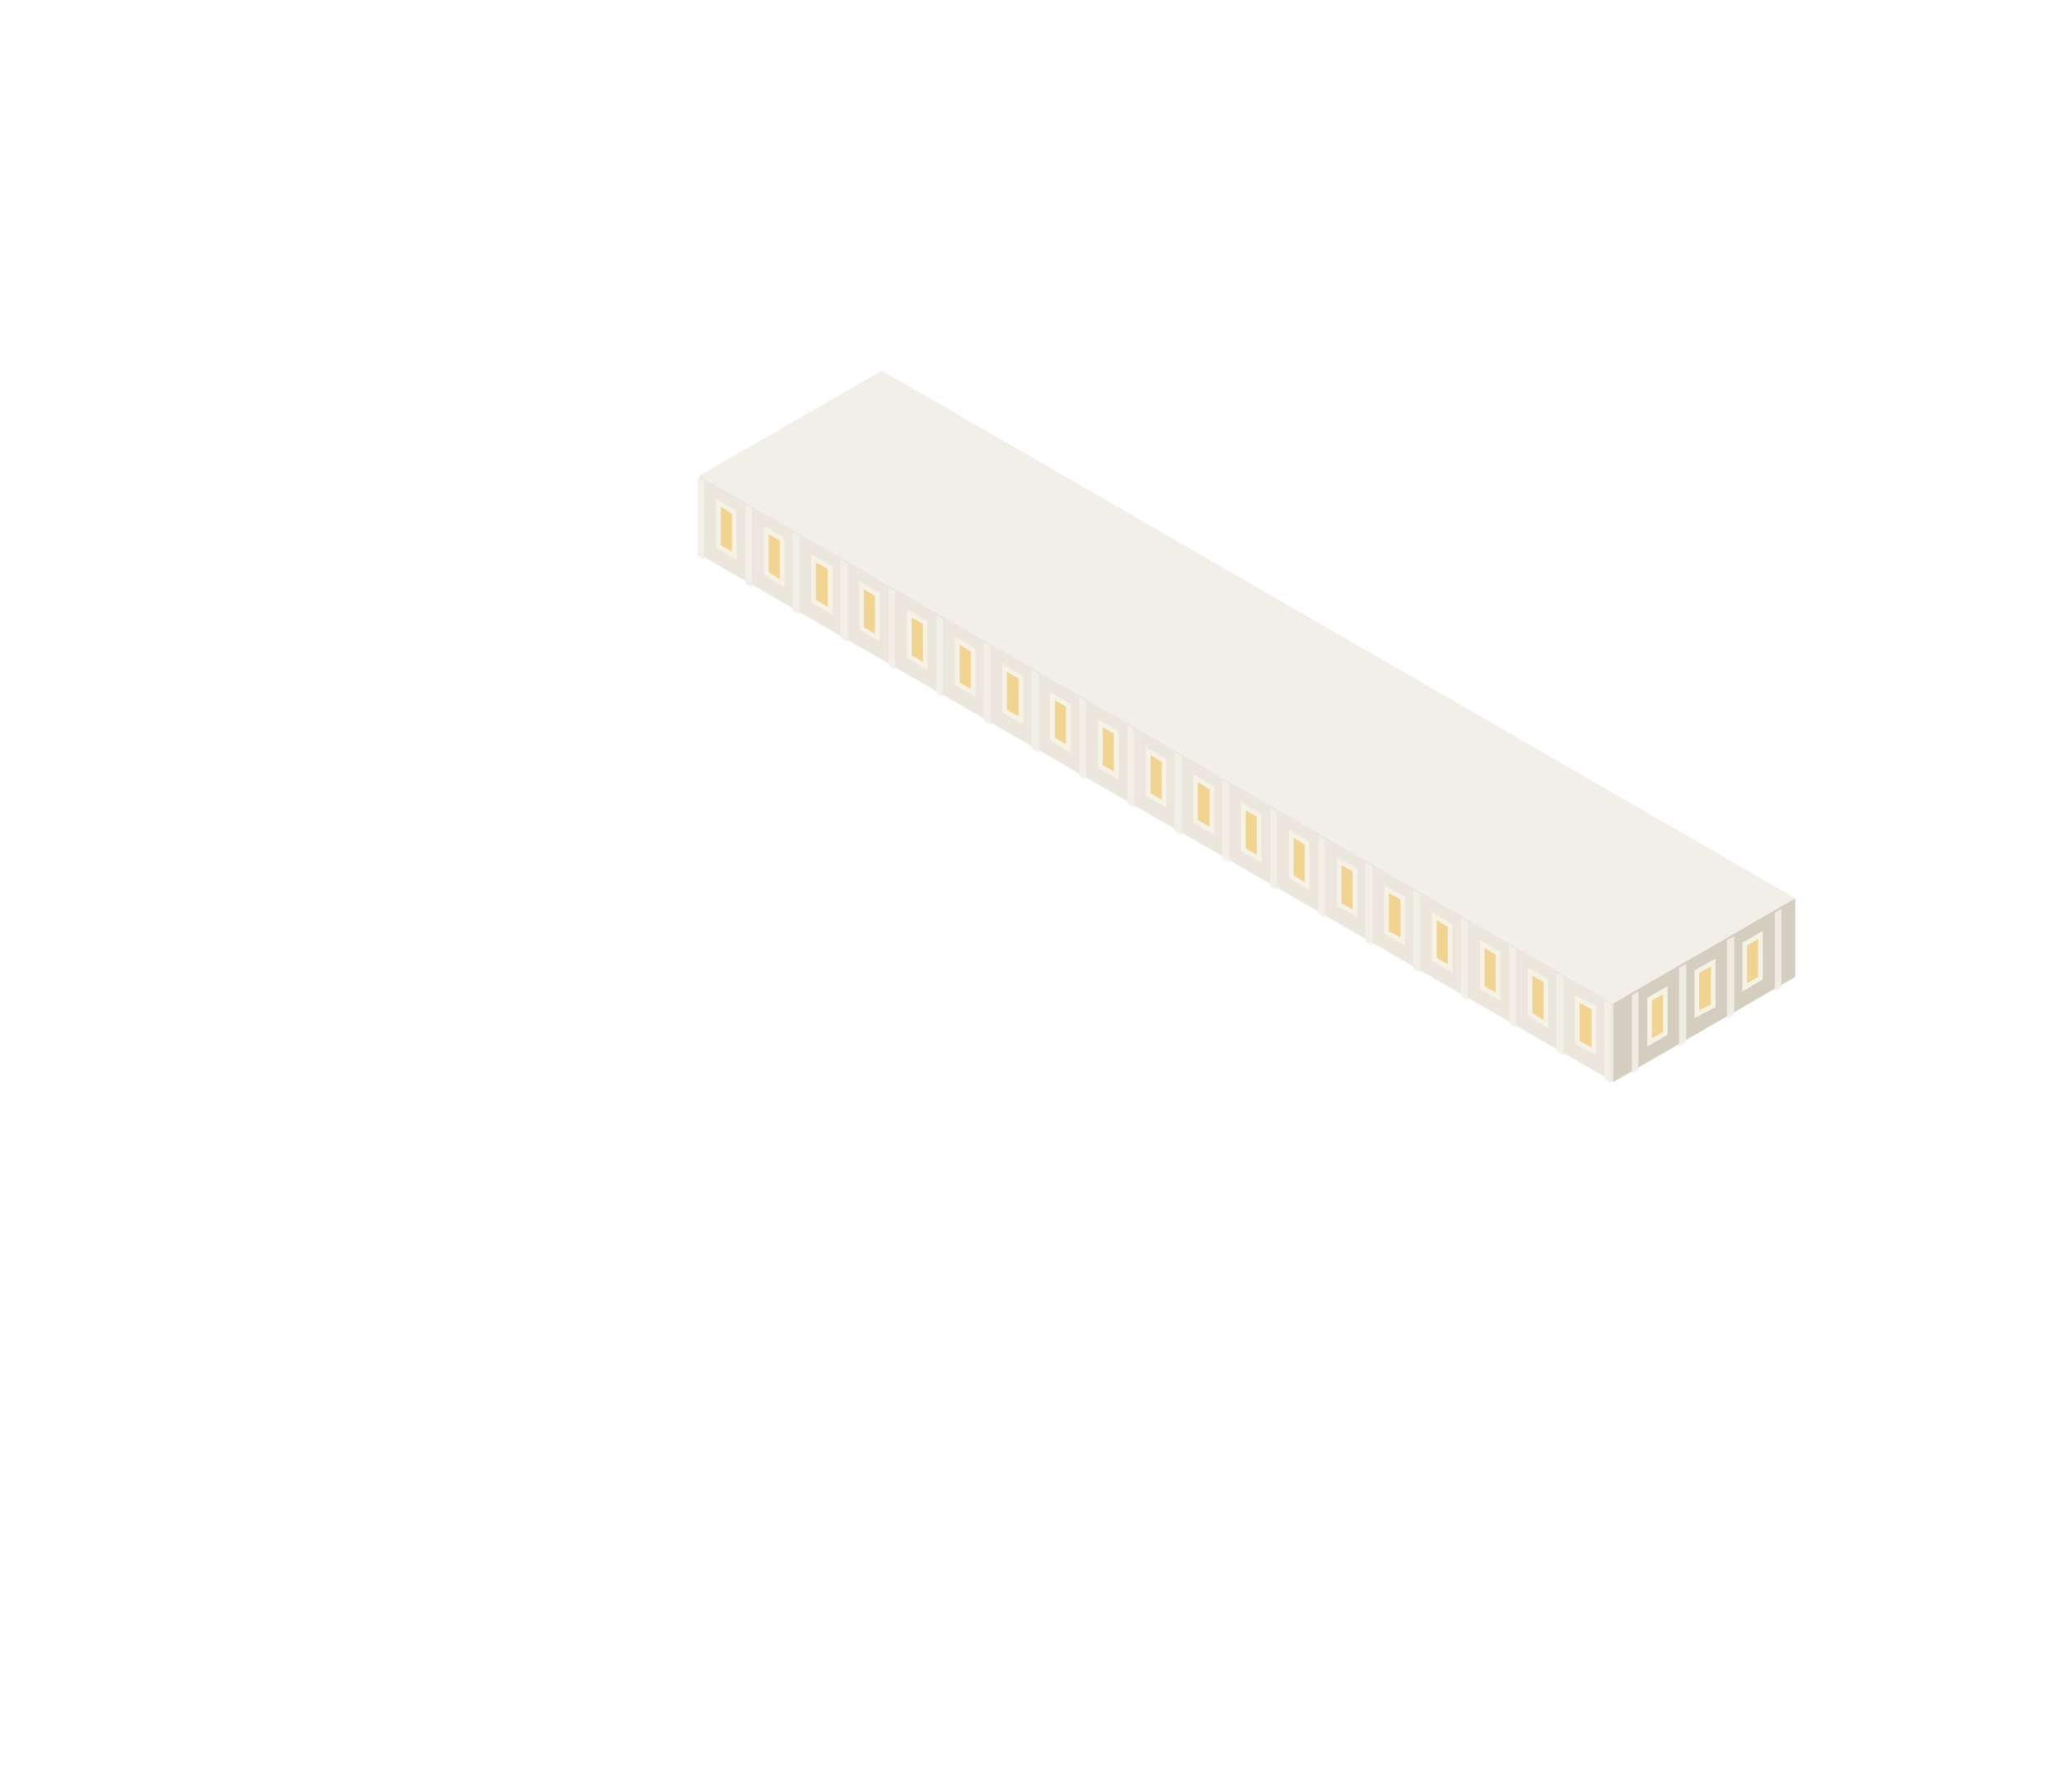
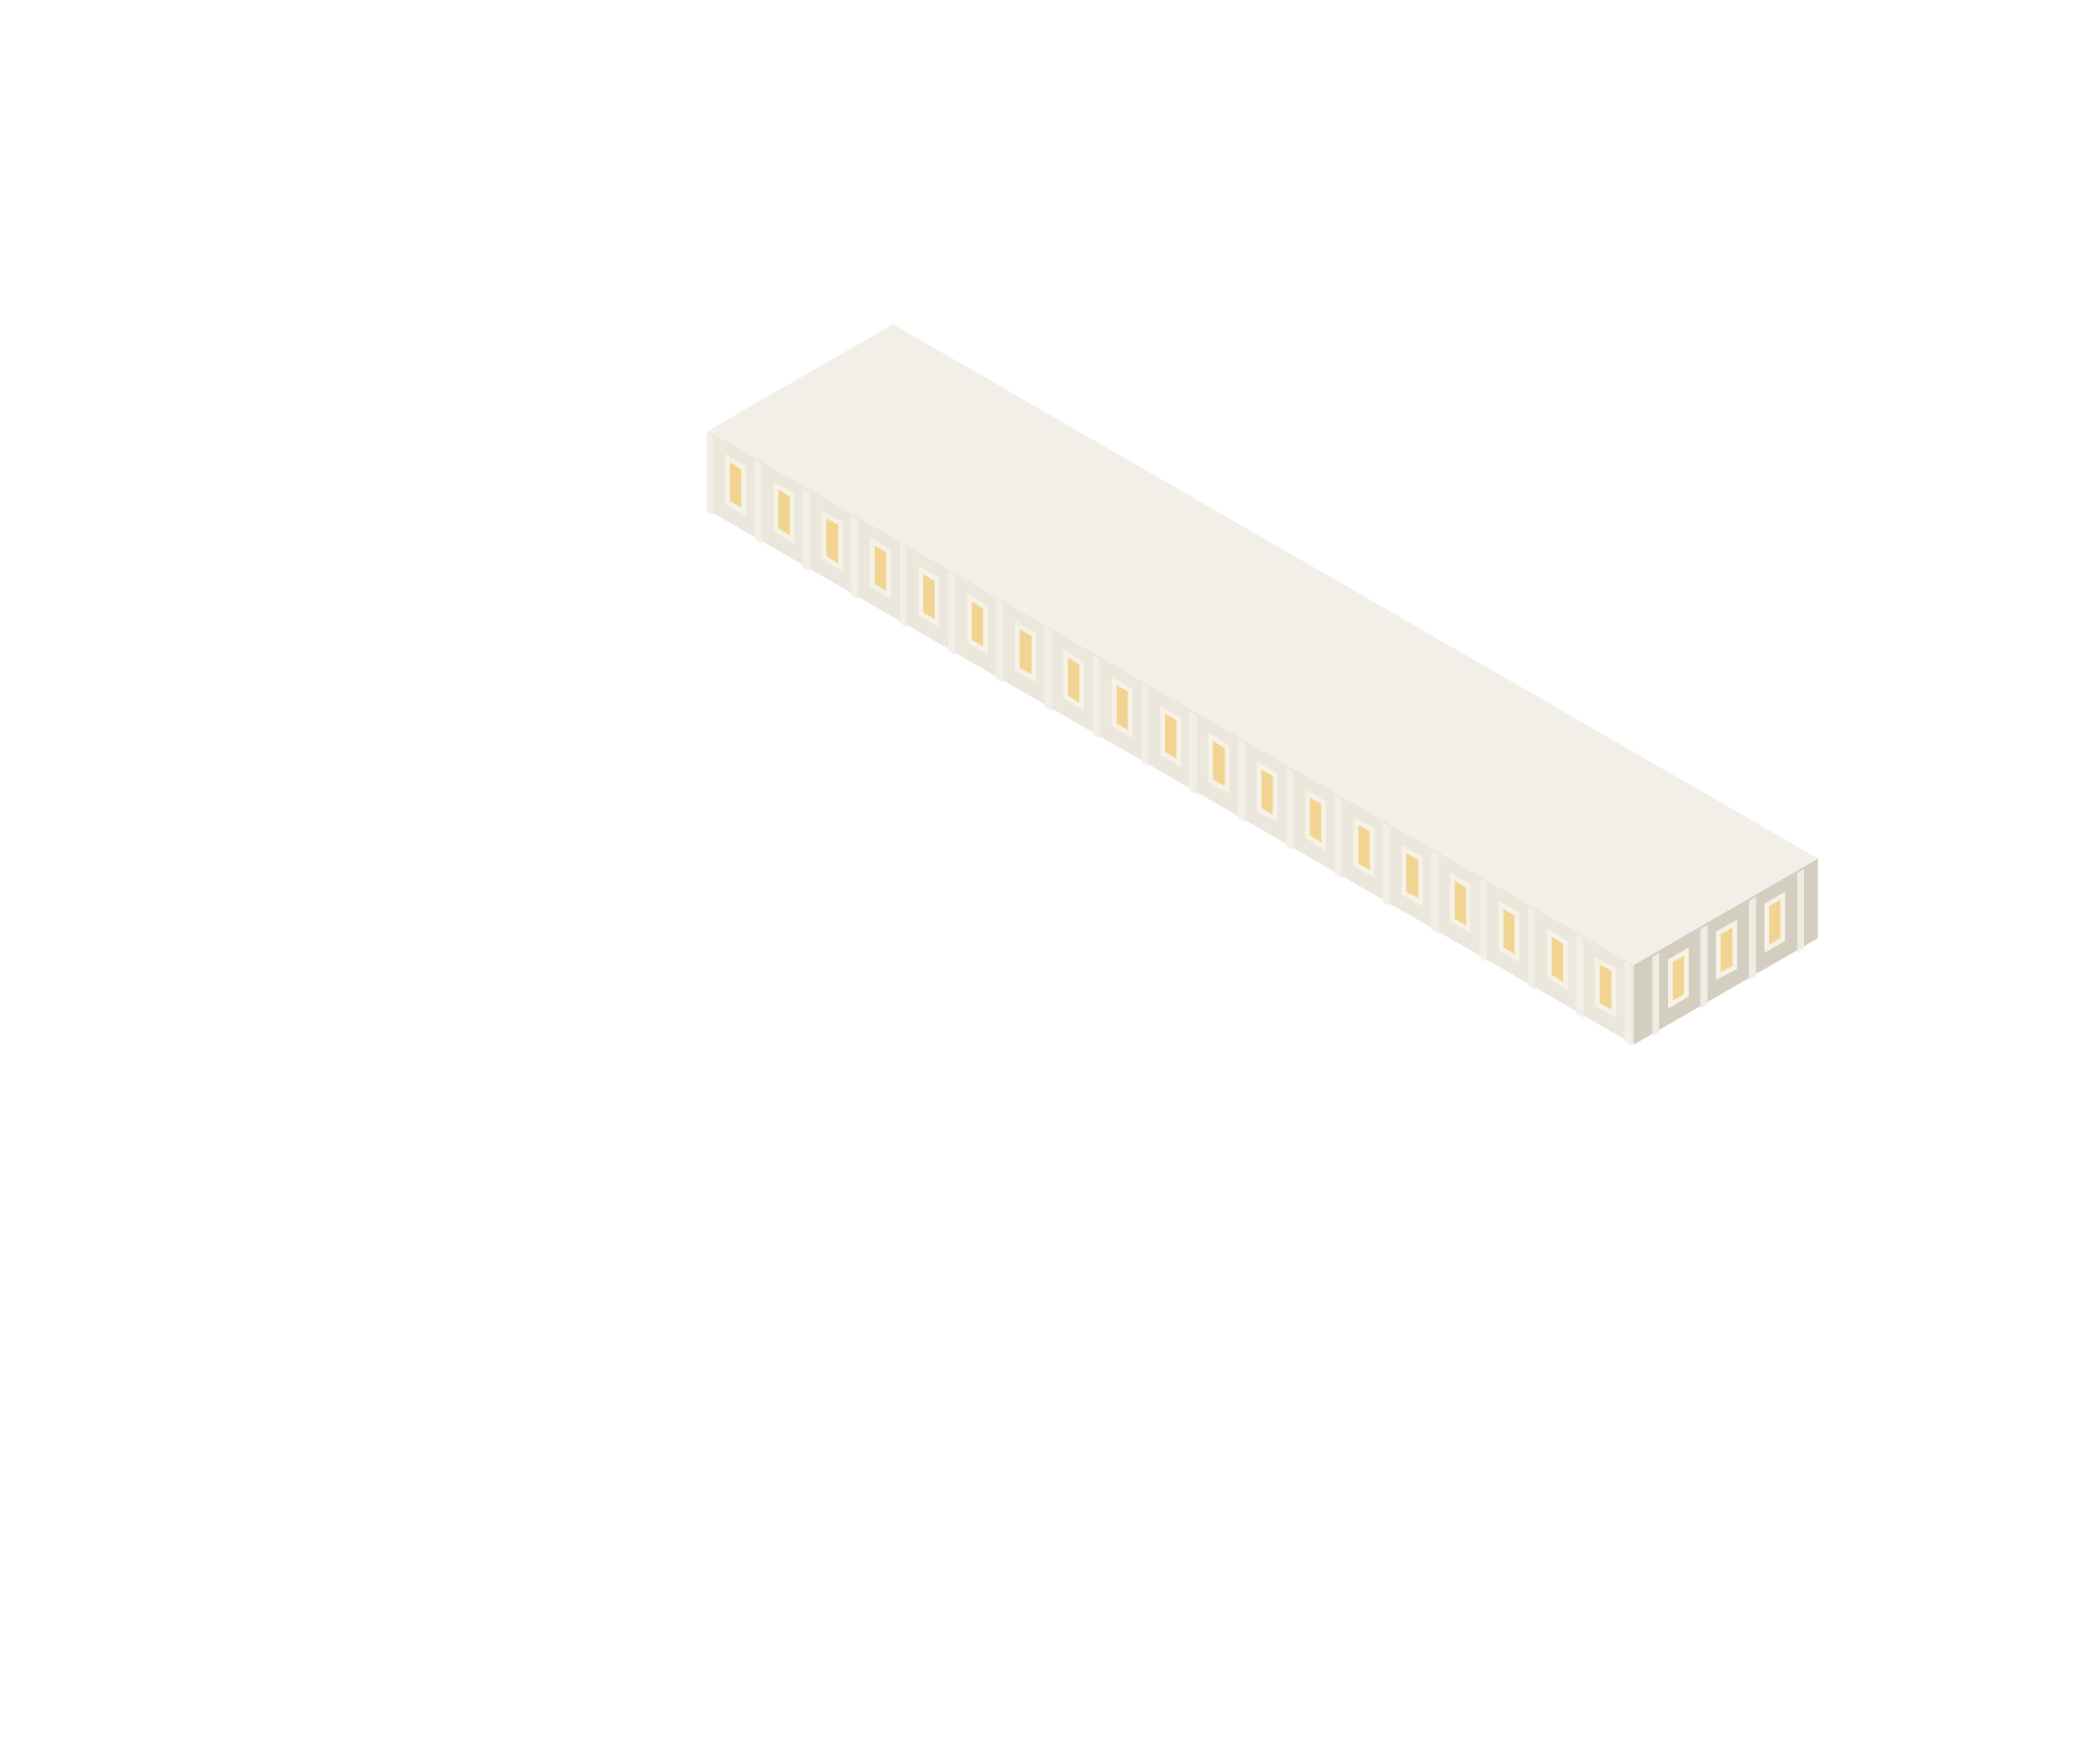
- <svg xmlns="http://www.w3.org/2000/svg" viewBox="7.5 -4.4 313.8 273.1" width="627.6" height="546.2">
+ <svg xmlns="http://www.w3.org/2000/svg" viewBox="7.5 3.3 313.8 265.4" width="627.6" height="530.8">
  <defs>
    <linearGradient id="iso-lit-glow" x1="0" y1="0" x2="0" y2="1">
      <stop offset="0" stop-color="#FFFFFF" stop-opacity="0.75" />
      <stop offset="1" stop-color="#FFFFFF" stop-opacity="0" />
    </linearGradient>
    <linearGradient id="iso-lit-l" x1="0" y1="0" x2="0" y2="1">
      <stop offset="0" stop-color="#FFF7DC" />
      <stop offset="1" stop-color="#FFD47E" />
    </linearGradient>
    <linearGradient id="iso-lit-r" x1="0" y1="0" x2="0" y2="1">
      <stop offset="0" stop-color="#FBE2A2" />
      <stop offset="1" stop-color="#ECB65A" />
    </linearGradient>
  </defs>
  <polygon points="253.4,160.5 114.1,80.1 114.1,68.1 253.4,148.5" fill="#ECE7DC" />
  <polygon points="253.1,160.7 252,160.1 252,148.1 253.1,148.7" fill="#F2EFE8" opacity="0.9" />
  <polygon points="245.8,156.5 244.7,155.9 244.7,143.9 245.8,144.5" fill="#F2EFE8" opacity="0.9" />
  <polygon points="238.5,152.3 237.5,151.7 237.5,139.7 238.5,140.3" fill="#F2EFE8" opacity="0.9" />
  <polygon points="231.2,148.1 230.2,147.5 230.2,135.5 231.2,136.1" fill="#F2EFE8" opacity="0.9" />
  <polygon points="224,143.9 222.9,143.3 222.9,131.3 224,131.9" fill="#F2EFE8" opacity="0.9" />
  <polygon points="216.7,139.7 215.6,139.1 215.6,127.1 216.7,127.7" fill="#F2EFE8" opacity="0.9" />
  <polygon points="209.4,135.5 208.4,134.9 208.4,122.9 209.4,123.5" fill="#F2EFE8" opacity="0.9" />
  <polygon points="202.1,131.3 201.1,130.7 201.1,118.7 202.1,119.3" fill="#F2EFE8" opacity="0.9" />
  <polygon points="194.9,127.1 193.8,126.5 193.8,114.5 194.9,115.1" fill="#F2EFE8" opacity="0.9" />
  <polygon points="187.6,122.9 186.5,122.3 186.5,110.3 187.6,110.9" fill="#F2EFE8" opacity="0.9" />
  <polygon points="180.3,118.7 179.3,118.1 179.3,106.1 180.3,106.7" fill="#F2EFE8" opacity="0.9" />
  <polygon points="173,114.5 172,113.9 172,101.9 173,102.5" fill="#F2EFE8" opacity="0.9" />
  <polygon points="165.8,110.3 164.7,109.7 164.7,97.7 165.8,98.3" fill="#F2EFE8" opacity="0.9" />
  <polygon points="158.5,106.1 157.4,105.5 157.4,93.5 158.5,94.1" fill="#F2EFE8" opacity="0.9" />
  <polygon points="151.2,101.9 150.2,101.3 150.2,89.3 151.2,89.9" fill="#F2EFE8" opacity="0.9" />
  <polygon points="143.9,97.7 142.9,97.1 142.9,85.1 143.9,85.7" fill="#F2EFE8" opacity="0.9" />
  <polygon points="136.7,93.5 135.6,92.9 135.6,80.9 136.7,81.5" fill="#F2EFE8" opacity="0.9" />
  <polygon points="129.4,89.3 128.3,88.7 128.3,76.7 129.4,77.3" fill="#F2EFE8" opacity="0.9" />
  <polygon points="122.1,85.1 121.1,84.5 121.1,72.5 122.1,73.1" fill="#F2EFE8" opacity="0.9" />
  <polygon points="114.8,80.9 113.8,80.3 113.8,68.3 114.8,68.9" fill="#F2EFE8" opacity="0.9" />
  <polygon points="250.4,155.8 247.9,154.5 247.9,147.9 250.4,149.2" fill="#F2D492" stroke="#F7F2E6" stroke-width="0.7" />
  <polygon points="243.1,151.7 240.7,150.2 240.7,143.7 243.1,145.1" fill="#F2D492" stroke="#F7F2E6" stroke-width="0.7" />
  <polygon points="235.8,147.5 233.4,146.1 233.4,139.5 235.8,140.9" fill="#F2D492" stroke="#F7F2E6" stroke-width="0.7" />
  <polygon points="228.5,143.2 226.1,141.8 226.1,135.2 228.5,136.7" fill="#F2D492" stroke="#F7F2E6" stroke-width="0.7" />
  <polygon points="221.3,139.1 218.8,137.7 218.8,131.1 221.3,132.5" fill="#F2D492" stroke="#F7F2E6" stroke-width="0.7" />
  <polygon points="214,134.8 211.6,133.5 211.6,126.9 214,128.2" fill="#F2D492" stroke="#F7F2E6" stroke-width="0.7" />
  <polygon points="206.7,130.7 204.3,129.2 204.3,122.7 206.7,124.1" fill="#F2D492" stroke="#F7F2E6" stroke-width="0.7" />
  <polygon points="199.4,126.5 197,125.1 197,118.5 199.4,119.9" fill="#F2D492" stroke="#F7F2E6" stroke-width="0.7" />
  <polygon points="192.2,122.2 189.7,120.8 189.7,114.2 192.2,115.7" fill="#F2D492" stroke="#F7F2E6" stroke-width="0.7" />
  <polygon points="184.9,118.1 182.5,116.7 182.5,110.1 184.9,111.5" fill="#F2D492" stroke="#F7F2E6" stroke-width="0.7" />
  <polygon points="177.6,113.8 175.2,112.4 175.2,105.8 177.6,107.2" fill="#F2D492" stroke="#F7F2E6" stroke-width="0.7" />
  <polygon points="170.3,109.7 167.9,108.2 167.9,101.7 170.3,103.1" fill="#F2D492" stroke="#F7F2E6" stroke-width="0.7" />
  <polygon points="163.1,105.4 160.6,104 160.6,97.4 163.1,98.8" fill="#F2D492" stroke="#F7F2E6" stroke-width="0.7" />
  <polygon points="155.8,101.2 153.4,99.8 153.4,93.2 155.8,94.7" fill="#F2D492" stroke="#F7F2E6" stroke-width="0.7" />
  <polygon points="148.5,97.1 146.1,95.7 146.1,89.1 148.5,90.5" fill="#F2D492" stroke="#F7F2E6" stroke-width="0.7" />
  <polygon points="141.2,92.8 138.8,91.4 138.8,84.8 141.2,86.2" fill="#F2D492" stroke="#F7F2E6" stroke-width="0.7" />
  <polygon points="134,88.7 131.5,87.2 131.5,80.7 134,82.1" fill="#F2D492" stroke="#F7F2E6" stroke-width="0.7" />
  <polygon points="126.7,84.5 124.3,83 124.3,76.4 126.7,77.8" fill="#F2D492" stroke="#F7F2E6" stroke-width="0.7" />
  <polygon points="119.4,80.3 117,78.9 117,72.2 119.4,73.7" fill="#F2D492" stroke="#F7F2E6" stroke-width="0.7" />
  <polygon points="281.1,144.5 253.4,160.5 253.4,148.5 281.1,132.5" fill="#D4CEC0" />
  <polygon points="279,146.1 278,146.7 278,134.7 279,134.1" fill="#F2EFE8" opacity="0.9" />
  <polygon points="271.8,150.3 270.7,150.9 270.7,138.9 271.8,138.3" fill="#F2EFE8" opacity="0.9" />
  <polygon points="264.5,154.5 263.4,155.1 263.4,143.1 264.5,142.5" fill="#F2EFE8" opacity="0.9" />
  <polygon points="257.2,158.7 256.2,159.3 256.2,147.3 257.2,146.7" fill="#F2EFE8" opacity="0.9" />
  <polygon points="275.8,144.7 273.4,146.1 273.4,139.5 275.8,138.1" fill="#F2D492" stroke="#F7F2E6" stroke-width="0.7" />
  <polygon points="268.6,148.9 266.1,150.2 266.1,143.7 268.6,142.3" fill="#F2D492" stroke="#F7F2E6" stroke-width="0.7" />
  <polygon points="261.3,153.1 258.9,154.5 258.9,147.9 261.3,146.5" fill="#F2D492" stroke="#F7F2E6" stroke-width="0.7" />
  <polygon points="114.1,68.1 141.9,52.1 281.1,132.5 253.4,148.5" fill="#F2EFE8" />
</svg>
